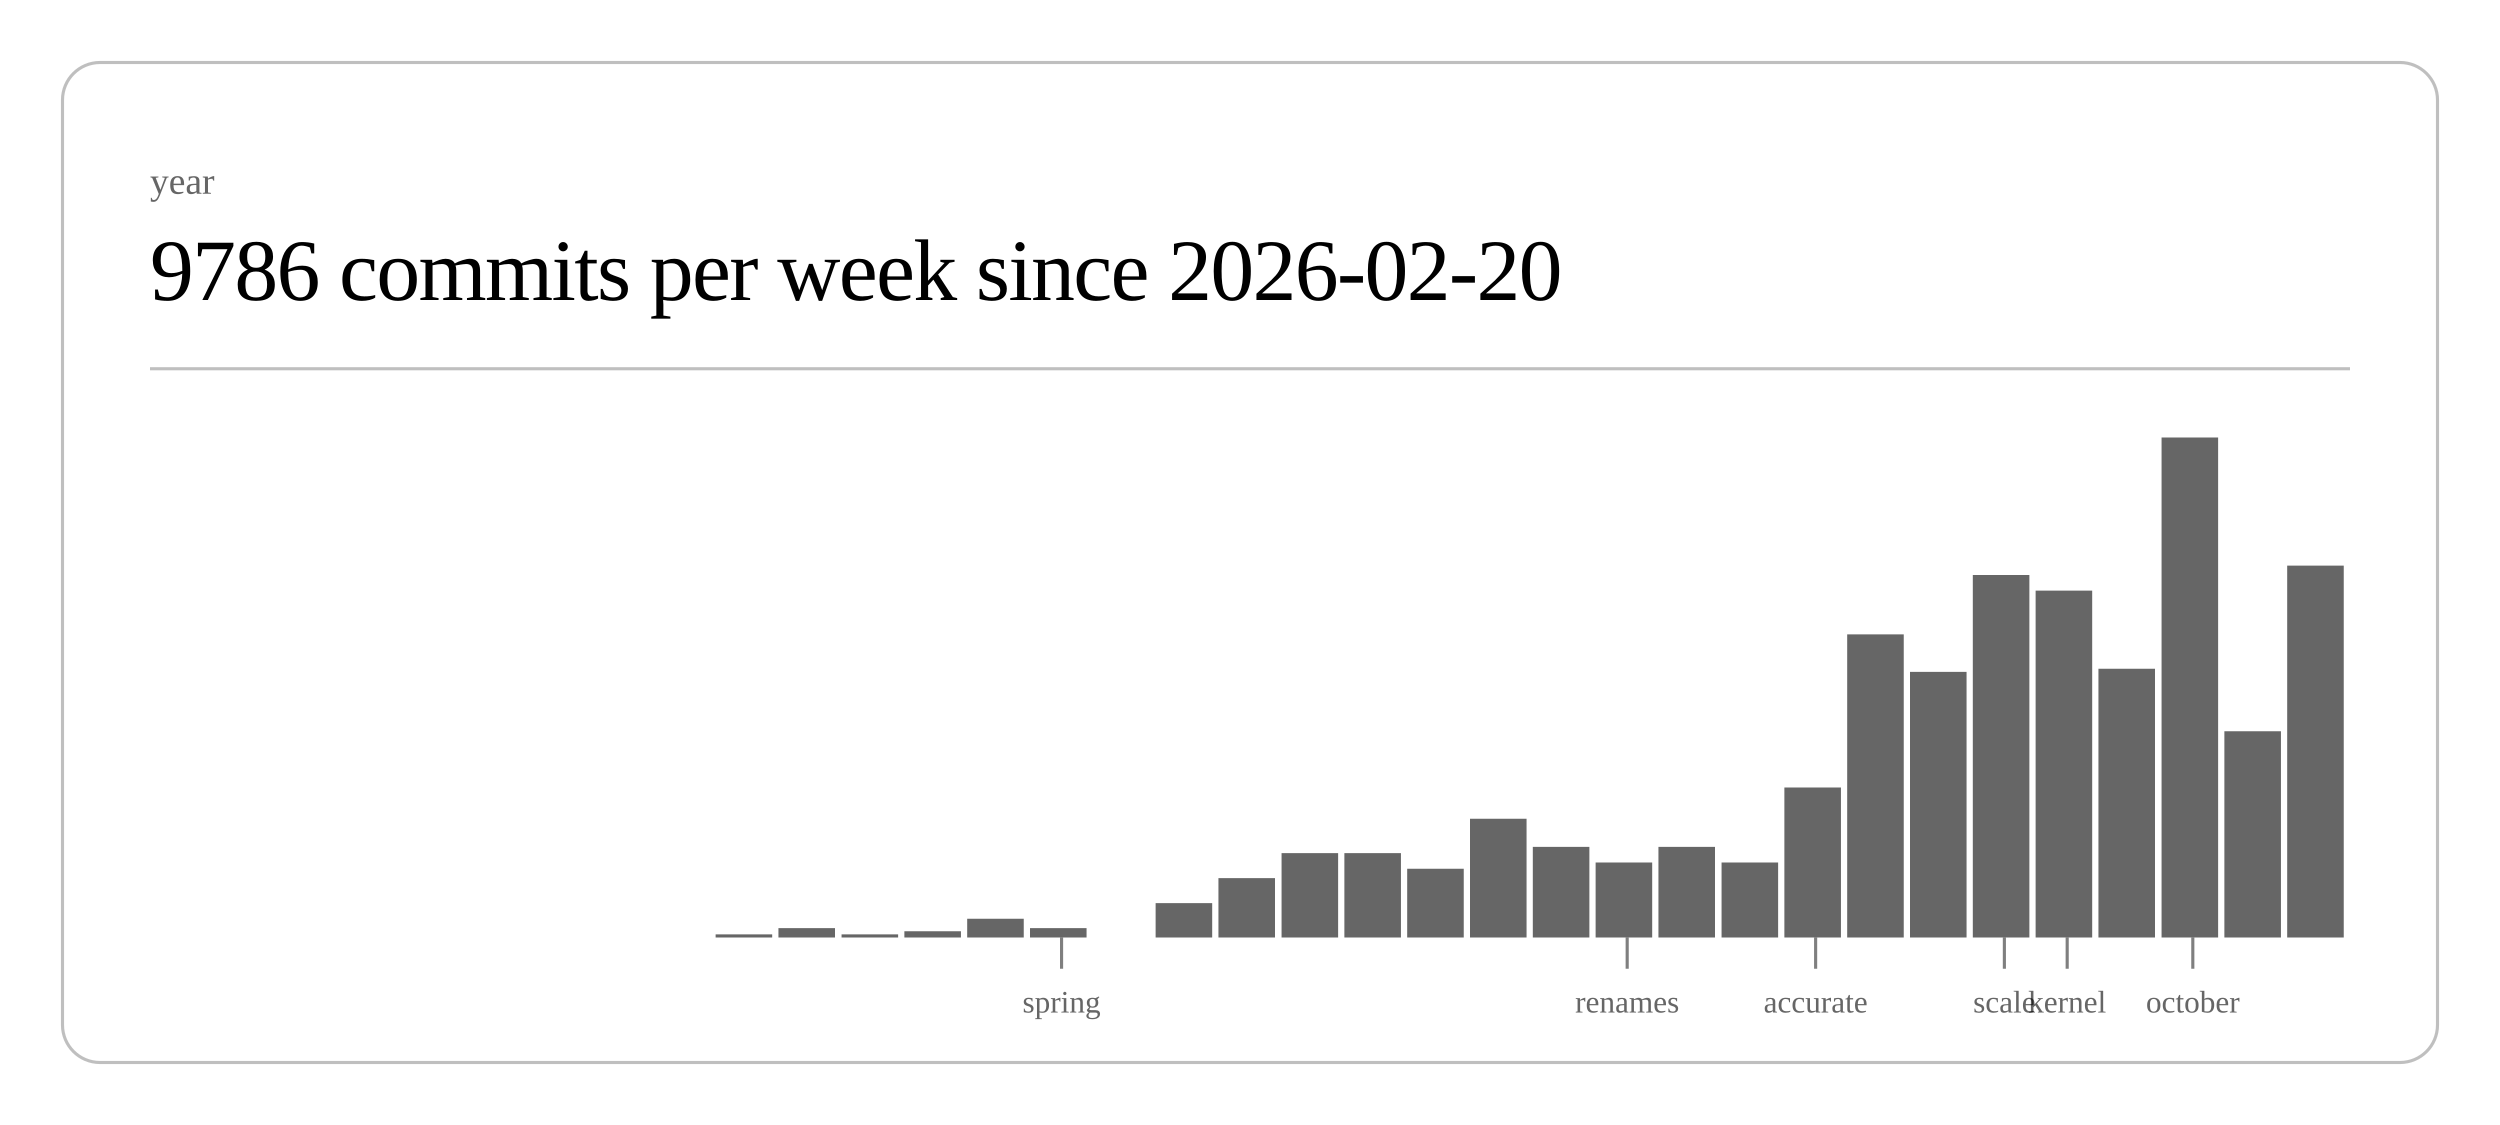
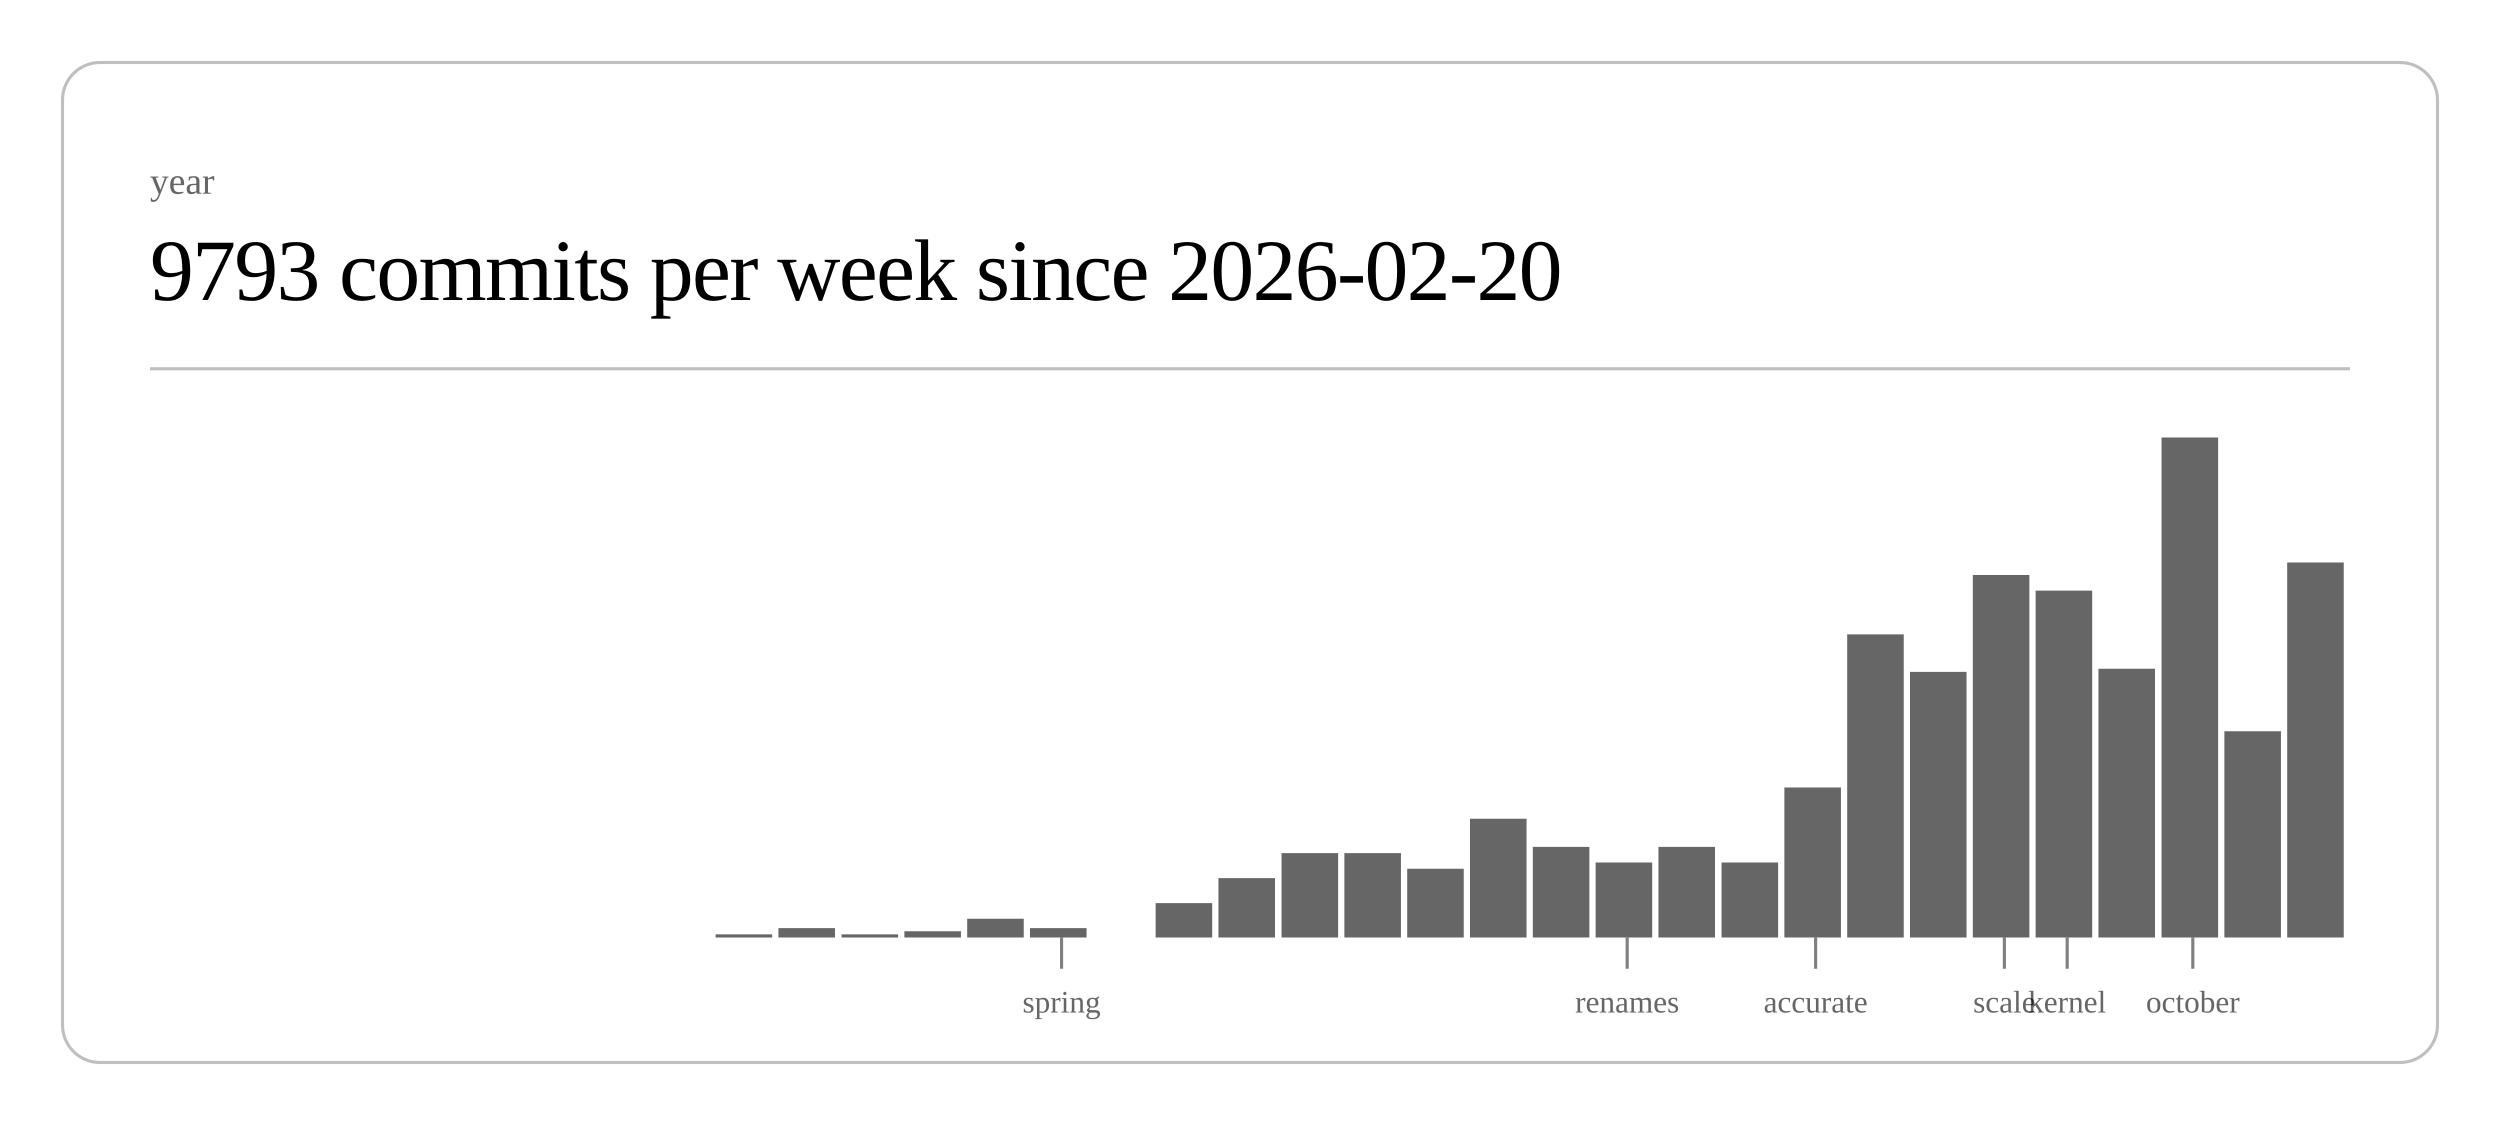
<svg xmlns="http://www.w3.org/2000/svg" class="post-header-svg" viewBox="0 0 800 360" width="800" height="360">
  <rect x="20" y="20" width="760" height="320" rx="12" ry="12" fill="none" stroke="currentColor" stroke-width="1" opacity="0.25" />
  <text fill="currentColor" x="48" y="62" font-size="12" opacity="0.6">year</text>
-   <text fill="currentColor" x="48" y="96" font-size="28" font-weight="300" letter-spacing="-0.5">9786 commits per week since 2026-02-20</text>
+   <text fill="currentColor" x="48" y="96" font-size="28" font-weight="300" letter-spacing="-0.5">9793 commits per week since 2026-02-20</text>
  <line stroke="currentColor" x1="48" y1="118" x2="752" y2="118" stroke-width="1" opacity="0.25" />
  <rect x="229.0" y="299" width="18.1" height="1" fill="currentColor" opacity="0.6" />
  <rect x="249.1" y="297" width="18.1" height="3" fill="currentColor" opacity="0.6" />
  <rect x="269.3" y="299" width="18.1" height="1" fill="currentColor" opacity="0.6" />
  <rect x="289.4" y="298" width="18.1" height="2" fill="currentColor" opacity="0.6" />
  <rect x="309.5" y="294" width="18.1" height="6" fill="currentColor" opacity="0.6" />
  <rect x="329.6" y="297" width="18.1" height="3" fill="currentColor" opacity="0.6" />
  <rect x="369.8" y="289" width="18.1" height="11" fill="currentColor" opacity="0.6" />
  <rect x="389.9" y="281" width="18.1" height="19" fill="currentColor" opacity="0.6" />
  <rect x="410.1" y="273" width="18.1" height="27" fill="currentColor" opacity="0.6" />
  <rect x="430.2" y="273" width="18.1" height="27" fill="currentColor" opacity="0.6" />
  <rect x="450.3" y="278" width="18.1" height="22" fill="currentColor" opacity="0.6" />
  <rect x="470.4" y="262" width="18.1" height="38" fill="currentColor" opacity="0.6" />
  <rect x="490.5" y="271" width="18.1" height="29" fill="currentColor" opacity="0.6" />
  <rect x="510.6" y="276" width="18.1" height="24" fill="currentColor" opacity="0.6" />
  <rect x="530.7" y="271" width="18.1" height="29" fill="currentColor" opacity="0.6" />
  <rect x="550.9" y="276" width="18.1" height="24" fill="currentColor" opacity="0.6" />
  <rect x="571.0" y="252" width="18.1" height="48" fill="currentColor" opacity="0.6" />
  <rect x="591.1" y="203" width="18.1" height="97" fill="currentColor" opacity="0.6" />
  <rect x="611.2" y="215" width="18.1" height="85" fill="currentColor" opacity="0.6" />
  <rect x="631.3" y="184" width="18.1" height="116" fill="currentColor" opacity="0.6" />
  <rect x="651.4" y="189" width="18.1" height="111" fill="currentColor" opacity="0.6" />
  <rect x="671.5" y="214" width="18.1" height="86" fill="currentColor" opacity="0.6" />
  <rect x="691.7" y="140" width="18.1" height="160" fill="currentColor" opacity="0.6" />
  <rect x="711.8" y="234" width="18.1" height="66" fill="currentColor" opacity="0.6" />
-   <rect x="731.9" y="181" width="18.1" height="119" fill="currentColor" opacity="0.6" />
+   <rect x="731.9" y="180" width="18.1" height="120" fill="currentColor" opacity="0.6" />
  <line stroke="currentColor" x1="339.7" y1="300" x2="339.7" y2="310" stroke-width="1" opacity="0.5" />
  <text fill="currentColor" x="339.7" y="324" font-size="10" opacity="0.6" text-anchor="middle">spring</text>
  <line stroke="currentColor" x1="520.7" y1="300" x2="520.7" y2="310" stroke-width="1" opacity="0.5" />
  <text fill="currentColor" x="520.7" y="324" font-size="10" opacity="0.6" text-anchor="middle">renames</text>
  <line stroke="currentColor" x1="581.0" y1="300" x2="581.0" y2="310" stroke-width="1" opacity="0.5" />
  <text fill="currentColor" x="581.0" y="324" font-size="10" opacity="0.6" text-anchor="middle">accurate</text>
  <line stroke="currentColor" x1="641.4" y1="300" x2="641.4" y2="310" stroke-width="1" opacity="0.5" />
  <text fill="currentColor" x="641.4" y="324" font-size="10" opacity="0.6" text-anchor="middle">scale</text>
  <line stroke="currentColor" x1="661.5" y1="300" x2="661.5" y2="310" stroke-width="1" opacity="0.5" />
  <text fill="currentColor" x="661.5" y="324" font-size="10" opacity="0.6" text-anchor="middle">kernel</text>
  <line stroke="currentColor" x1="701.7" y1="300" x2="701.7" y2="310" stroke-width="1" opacity="0.5" />
  <text fill="currentColor" x="701.7" y="324" font-size="10" opacity="0.6" text-anchor="middle">october</text>
</svg>
